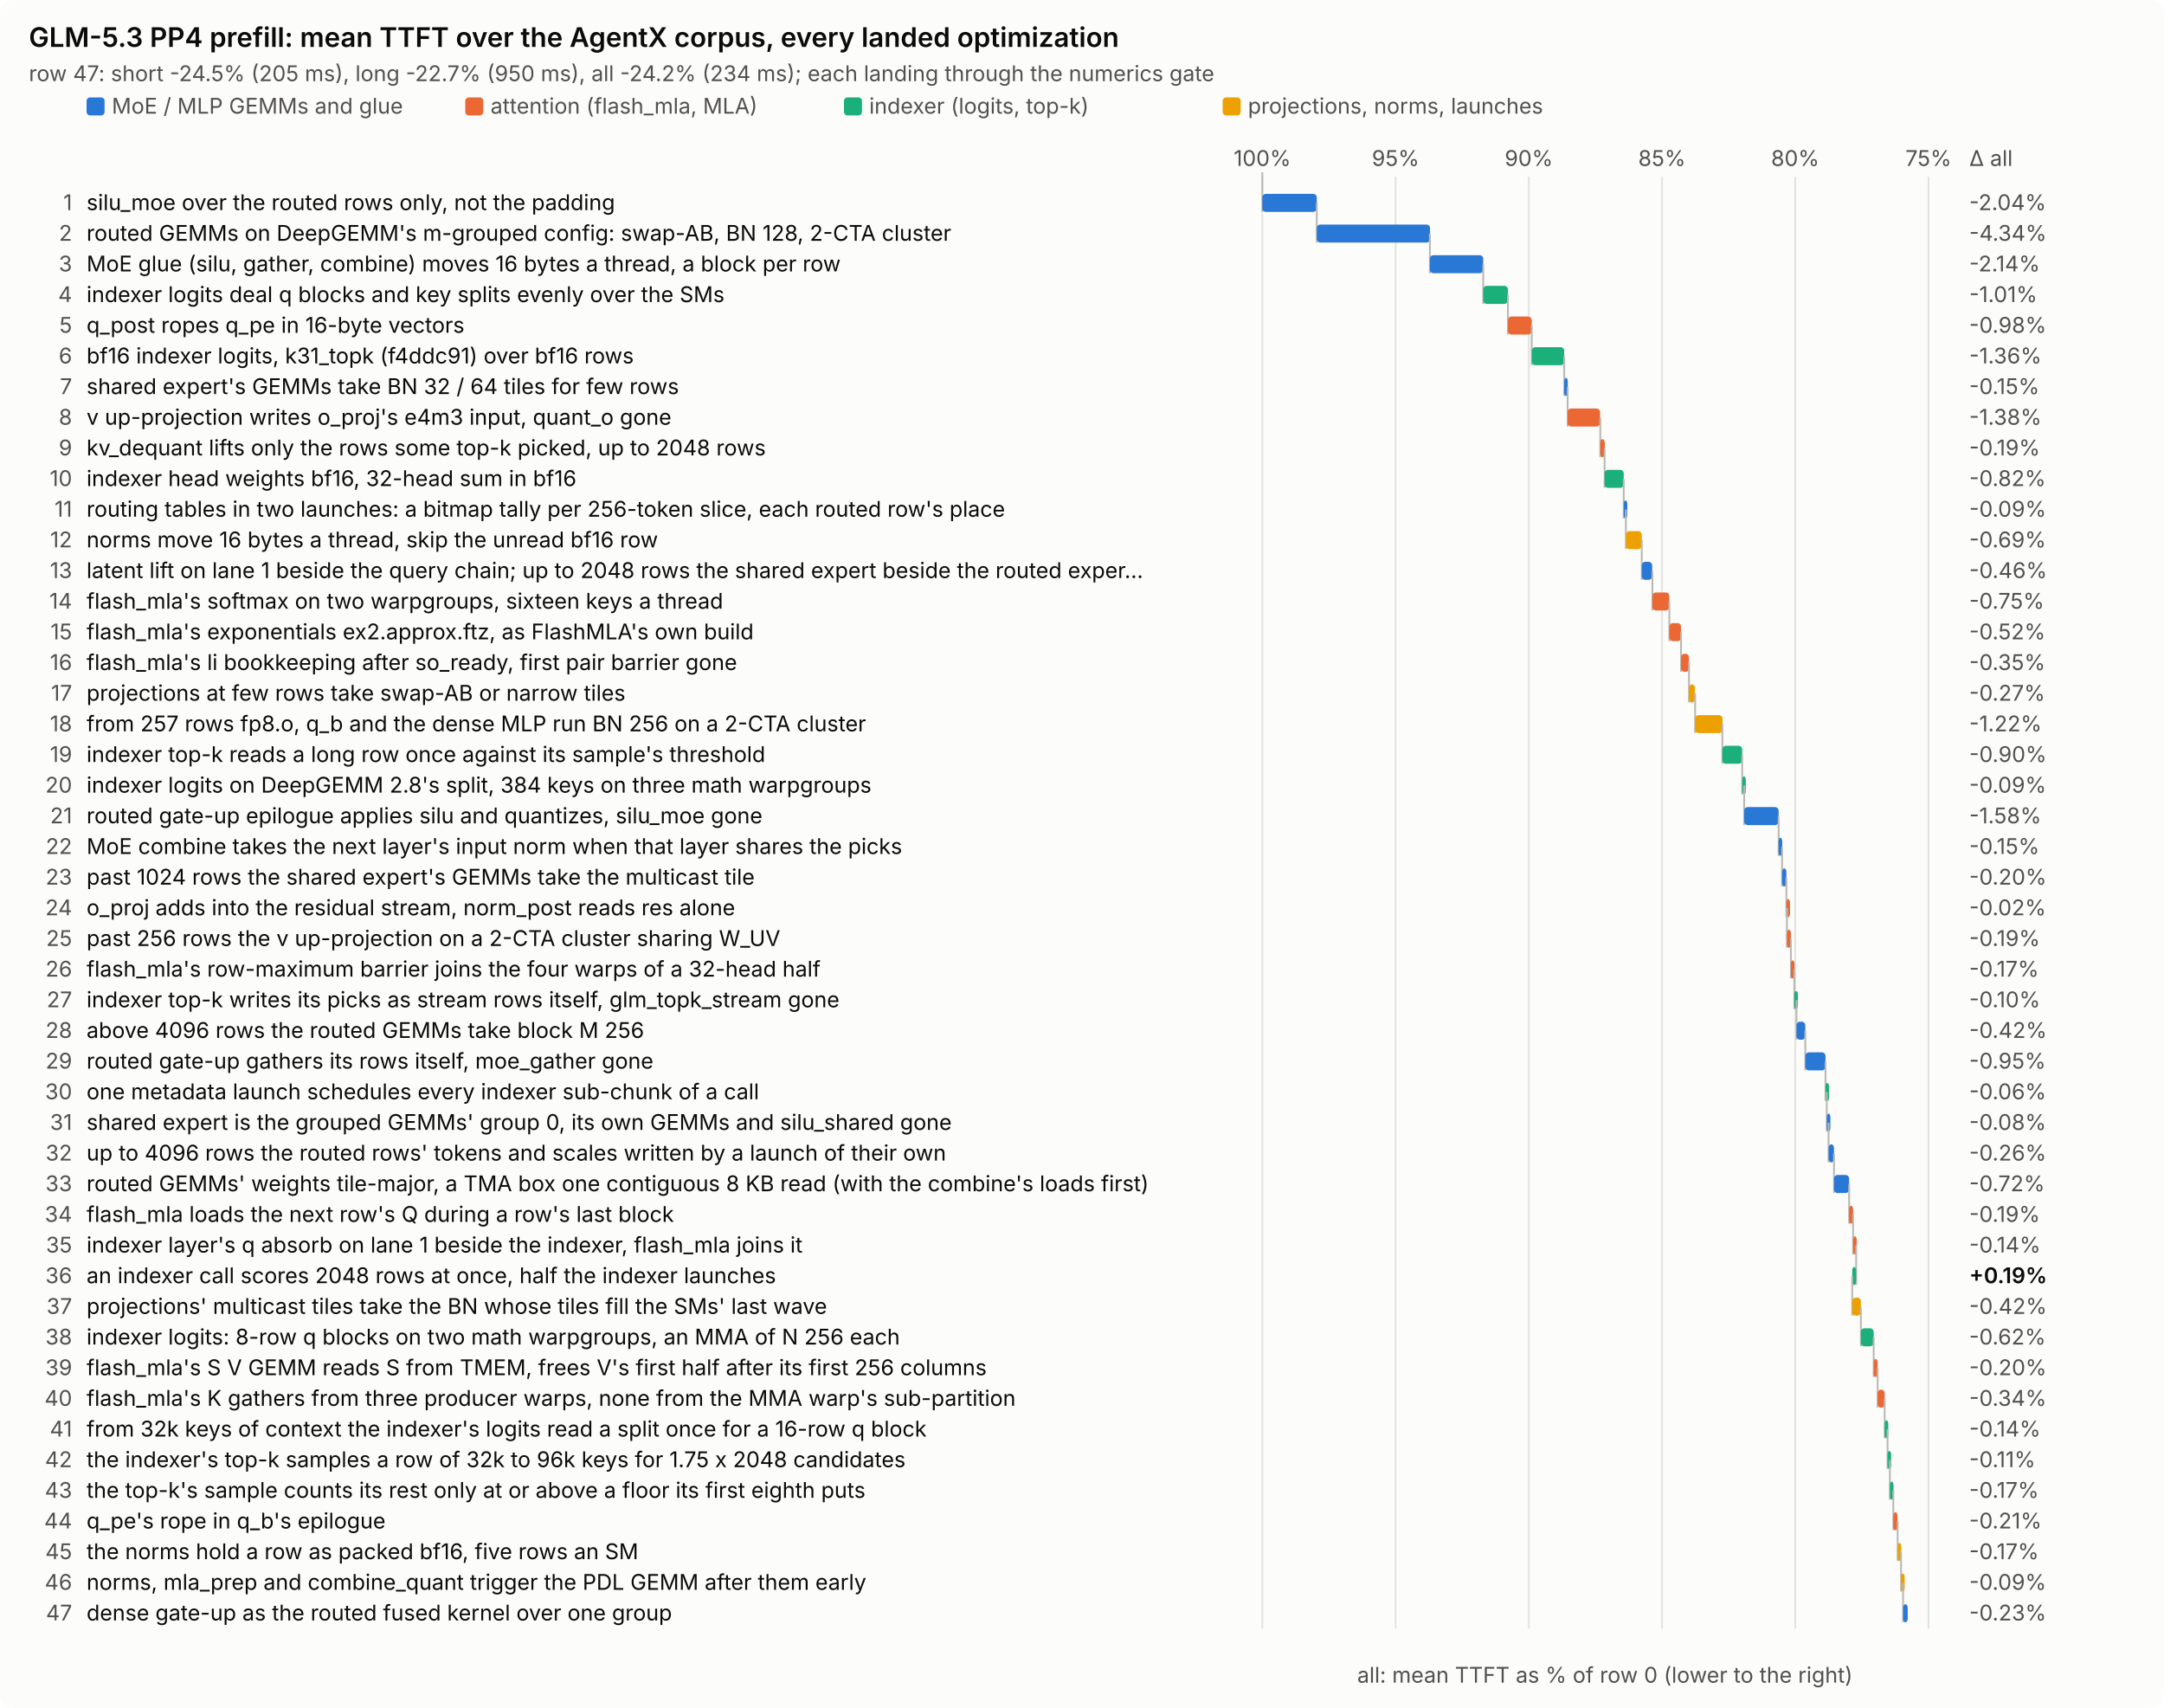
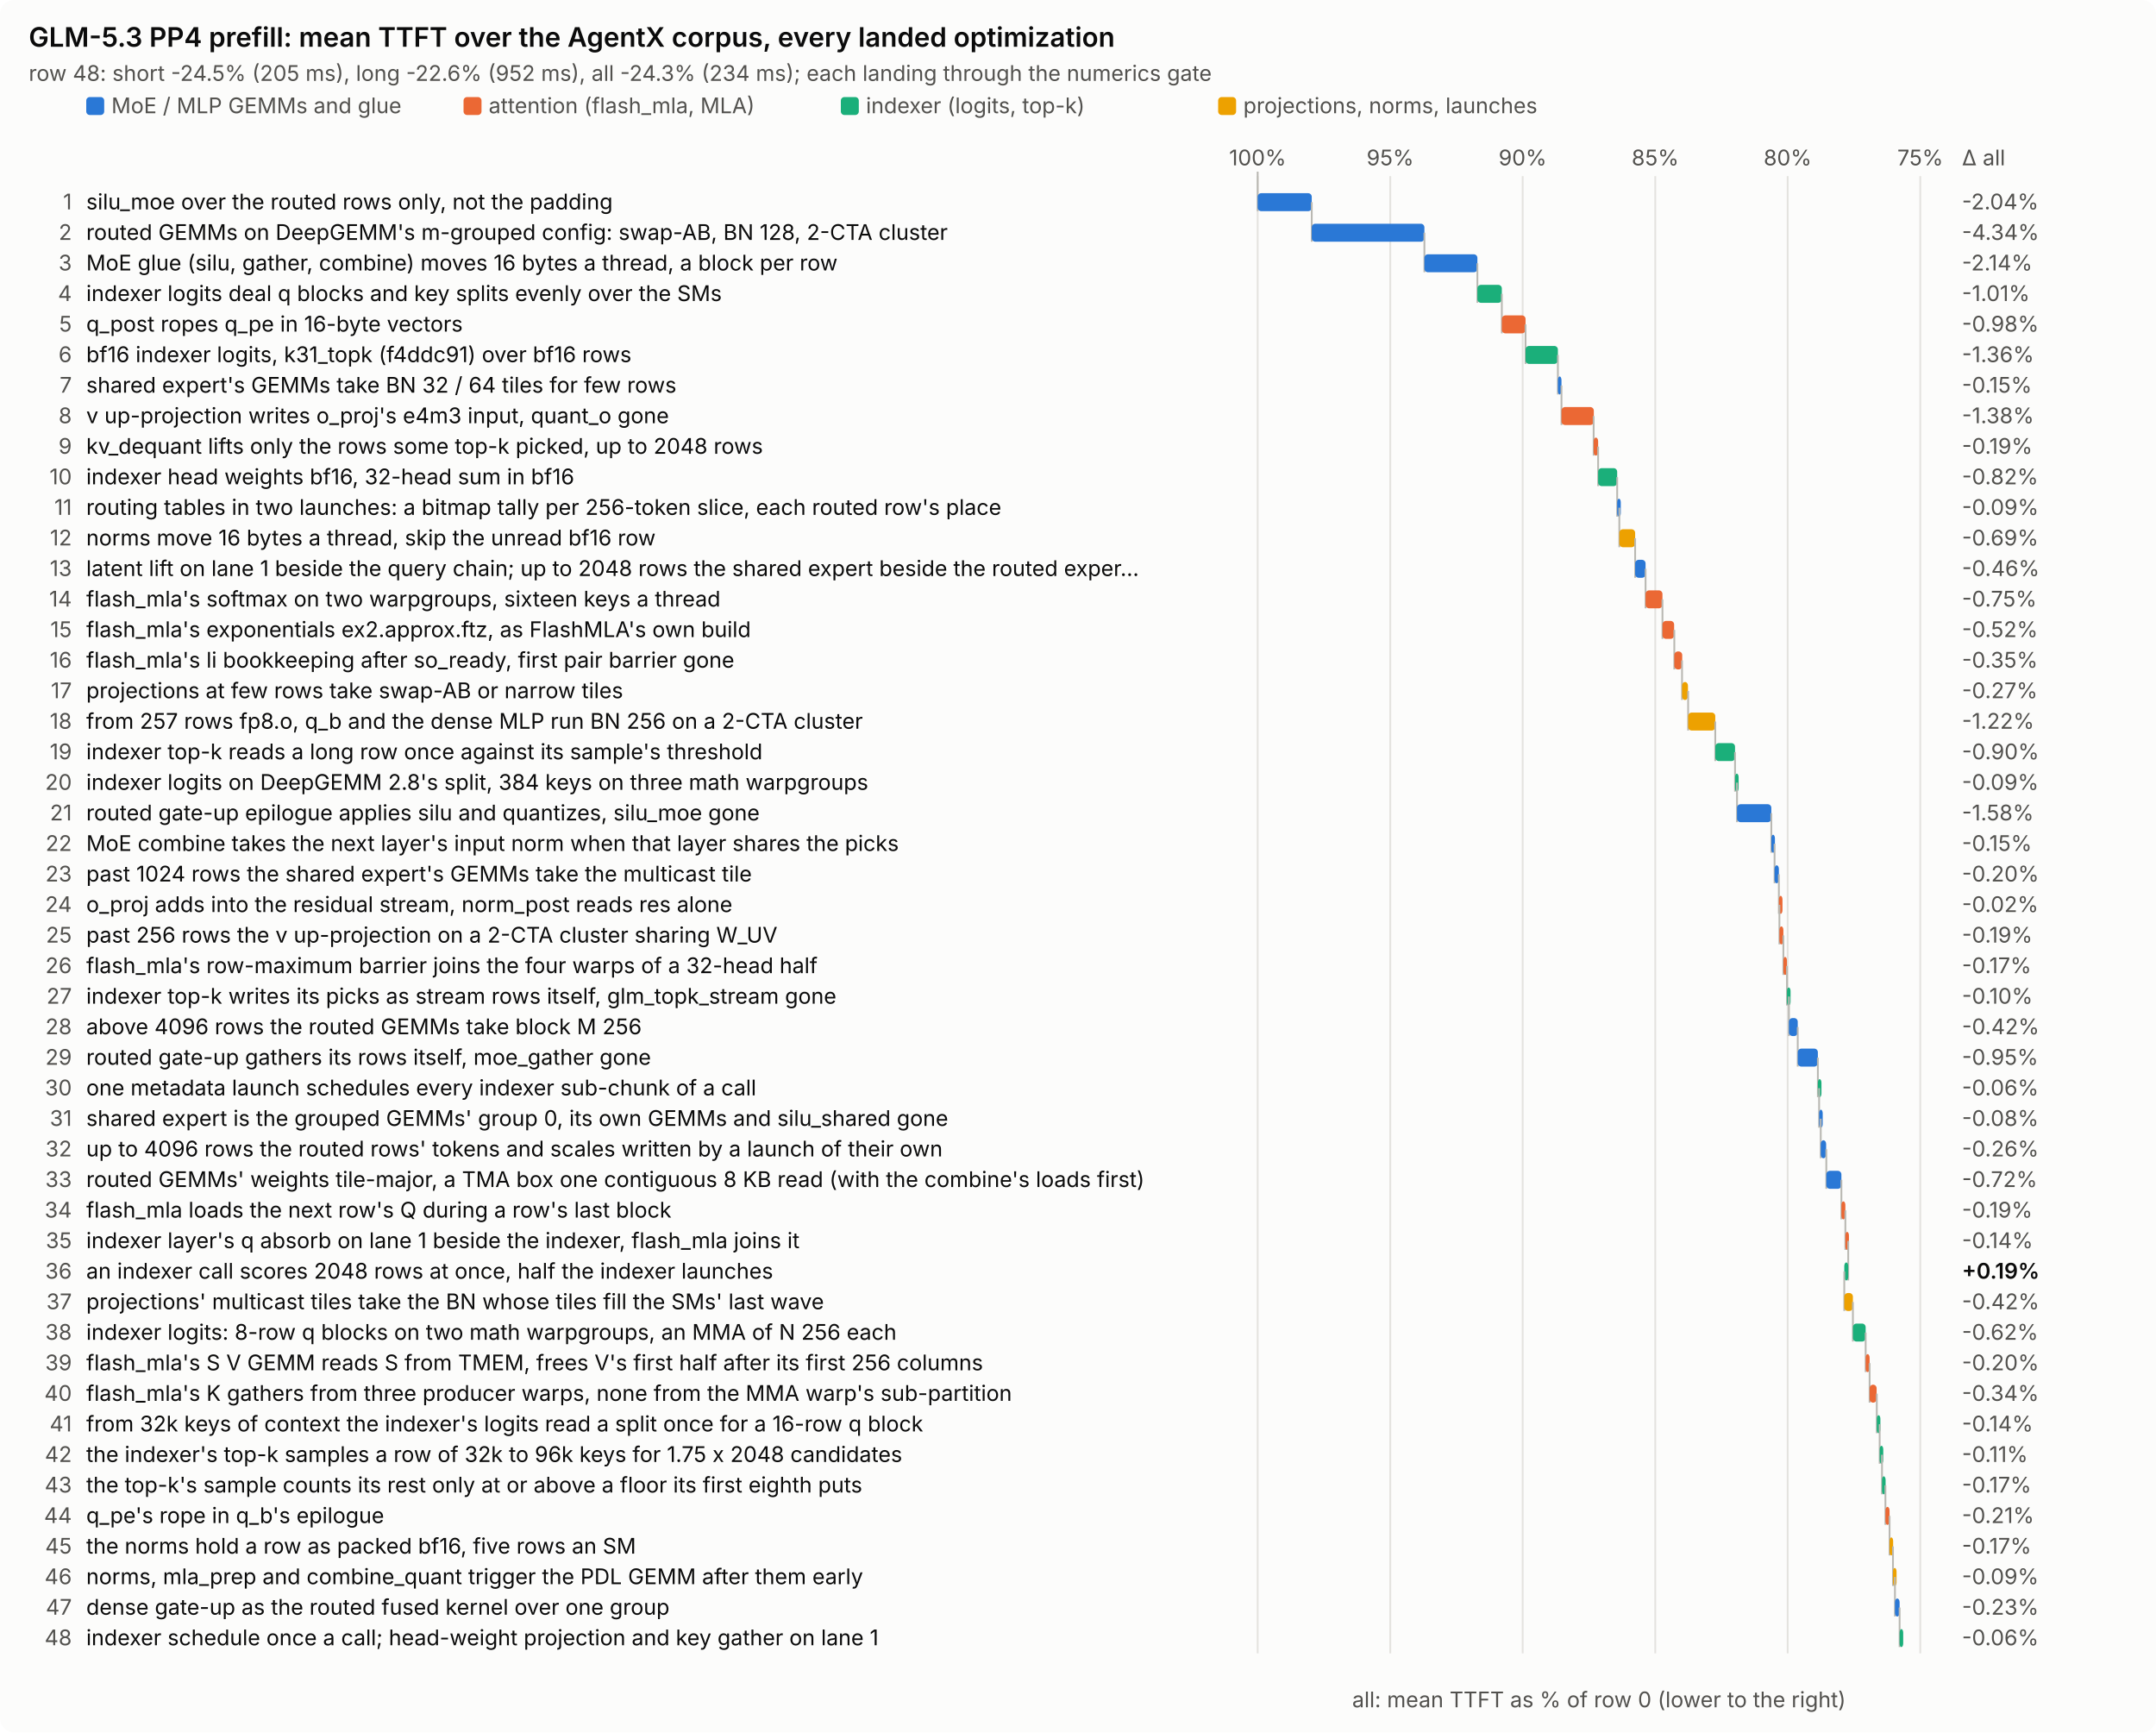
- <svg xmlns="http://www.w3.org/2000/svg" viewBox="0 0 1200 947" width="1200" height="947" role="img" aria-label="GLM-5.3 PP4 prefill: mean TTFT over the AgentX corpus, every landed optimization">
+ <svg xmlns="http://www.w3.org/2000/svg" viewBox="0 0 1200 964" width="1200" height="964" role="img" aria-label="GLM-5.3 PP4 prefill: mean TTFT over the AgentX corpus, every landed optimization">
  <style>
svg{font:12px system-ui,-apple-system,"Segoe UI",sans-serif}
.bg{fill:#fcfcfb}.grid{stroke:#e4e3df}.link{stroke:#b9b8b2;stroke-width:1}
.tick,.num,.sub{fill:#52514e}.lab,.ttl{fill:#0b0b0b}.up{fill:#0b0b0b;font-weight:600}
.ttl{font-size:15px;font-weight:600}.num{font-variant-numeric:tabular-nums}.f0{fill:#2a78d6}.f1{fill:#eb6834}.f2{fill:#1baf7a}.f3{fill:#eda100}
@media (prefers-color-scheme:dark){.bg{fill:#1a1a19}.grid{stroke:#3a3936}.link{stroke:#6b6a64}
.tick,.num,.sub{fill:#c3c2b7}.lab,.ttl,.up{fill:#f0efec}.f0{fill:#3987e5}.f1{fill:#d95926}.f2{fill:#199e70}.f3{fill:#c98500}}
</style>
-   <rect class="bg" width="1200" height="947" rx="8" />
+   <rect class="bg" width="1200" height="964" rx="8" />
  <text class="ttl" x="16" y="26">GLM-5.3 PP4 prefill: mean TTFT over the AgentX corpus, every landed optimization</text>
-   <text class="sub" x="16" y="45">row 47: short -24.5% (205 ms), long -22.7% (950 ms), all -24.2% (234 ms); each landing through the numerics gate</text>
+   <text class="sub" x="16" y="45">row 48: short -24.5% (205 ms), long -22.6% (952 ms), all -24.3% (234 ms); each landing through the numerics gate</text>
  <rect class="f0" x="48" y="54" width="10" height="10" rx="2" />
  <text class="tick" x="62" y="63">MoE / MLP GEMMs and glue</text>
  <rect class="f1" x="258" y="54" width="10" height="10" rx="2" />
  <text class="tick" x="272" y="63">attention (flash_mla, MLA)</text>
  <rect class="f2" x="468" y="54" width="10" height="10" rx="2" />
  <text class="tick" x="482" y="63">indexer (logits, top-k)</text>
  <rect class="f3" x="678" y="54" width="10" height="10" rx="2" />
  <text class="tick" x="692" y="63">projections, norms, launches</text>
-   <line class="grid" x1="1069.4" x2="1069.4" y1="98" y2="903" />
-   <text class="tick" x="1069.4" y="92" text-anchor="middle">75%</text>
-   <line class="grid" x1="995.5" x2="995.5" y1="98" y2="903" />
-   <text class="tick" x="995.5" y="92" text-anchor="middle">80%</text>
-   <line class="grid" x1="921.6" x2="921.6" y1="98" y2="903" />
-   <text class="tick" x="921.6" y="92" text-anchor="middle">85%</text>
-   <line class="grid" x1="847.8" x2="847.8" y1="98" y2="903" />
-   <text class="tick" x="847.8" y="92" text-anchor="middle">90%</text>
-   <line class="grid" x1="773.9" x2="773.9" y1="98" y2="903" />
-   <text class="tick" x="773.9" y="92" text-anchor="middle">95%</text>
-   <line class="grid" x1="700.0" x2="700.0" y1="98" y2="903" />
+   <line class="grid" x1="1068.8" x2="1068.8" y1="98" y2="920" />
+   <text class="tick" x="1068.8" y="92" text-anchor="middle">75%</text>
+   <line class="grid" x1="995.0" x2="995.0" y1="98" y2="920" />
+   <text class="tick" x="995.0" y="92" text-anchor="middle">80%</text>
+   <line class="grid" x1="921.3" x2="921.3" y1="98" y2="920" />
+   <text class="tick" x="921.3" y="92" text-anchor="middle">85%</text>
+   <line class="grid" x1="847.5" x2="847.5" y1="98" y2="920" />
+   <text class="tick" x="847.5" y="92" text-anchor="middle">90%</text>
+   <line class="grid" x1="773.8" x2="773.8" y1="98" y2="920" />
+   <text class="tick" x="773.8" y="92" text-anchor="middle">95%</text>
+   <line class="grid" x1="700.0" x2="700.0" y1="98" y2="920" />
  <text class="tick" x="700.0" y="92" text-anchor="middle">100%</text>
  <g>
    <text class="num" x="40" y="116.5" text-anchor="end">1</text>
    <text class="lab" x="48" y="116.5">silu_moe over the routed rows only, not the padding</text>
    <line class="link" x1="700.0" x2="700.0" y1="95.5" y2="117.5" />
-     <rect class="f0" x="700.0" y="107.5" width="30.2" height="10" rx="2" />
+     <rect class="f0" x="700.0" y="107.5" width="30.1" height="10" rx="2" />
    <text class="num" x="1092" y="116.5">-2.04%</text>
  </g>
  <g>
    <text class="num" x="40" y="133.5" text-anchor="end">2</text>
    <text class="lab" x="48" y="133.5">routed GEMMs on DeepGEMM's m-grouped config: swap-AB, BN 128, 2-CTA cluster</text>
-     <line class="link" x1="730.2" x2="730.2" y1="112.5" y2="134.5" />
-     <rect class="f0" x="730.2" y="124.5" width="62.8" height="10" rx="2" />
+     <line class="link" x1="730.1" x2="730.1" y1="112.5" y2="134.5" />
+     <rect class="f0" x="730.1" y="124.5" width="62.7" height="10" rx="2" />
    <text class="num" x="1092" y="133.5">-4.34%</text>
  </g>
  <g>
    <text class="num" x="40" y="150.5" text-anchor="end">3</text>
    <text class="lab" x="48" y="150.5">MoE glue (silu, gather, combine) moves 16 bytes a thread, a block per row</text>
-     <line class="link" x1="792.9" x2="792.9" y1="129.5" y2="151.5" />
-     <rect class="f0" x="792.9" y="141.5" width="29.6" height="10" rx="2" />
+     <line class="link" x1="792.8" x2="792.8" y1="129.5" y2="151.5" />
+     <rect class="f0" x="792.8" y="141.5" width="29.5" height="10" rx="2" />
    <text class="num" x="1092" y="150.5">-2.14%</text>
  </g>
  <g>
    <text class="num" x="40" y="167.5" text-anchor="end">4</text>
    <text class="lab" x="48" y="167.5">indexer logits deal q blocks and key splits evenly over the SMs</text>
-     <line class="link" x1="822.5" x2="822.5" y1="146.5" y2="168.5" />
-     <rect class="f2" x="822.5" y="158.5" width="13.7" height="10" rx="2" />
+     <line class="link" x1="822.3" x2="822.3" y1="146.5" y2="168.5" />
+     <rect class="f2" x="822.3" y="158.5" width="13.6" height="10" rx="2" />
    <text class="num" x="1092" y="167.5">-1.01%</text>
  </g>
  <g>
    <text class="num" x="40" y="184.5" text-anchor="end">5</text>
    <text class="lab" x="48" y="184.5">q_post ropes q_pe in 16-byte vectors</text>
-     <line class="link" x1="836.2" x2="836.2" y1="163.5" y2="185.5" />
-     <rect class="f1" x="836.2" y="175.5" width="13.2" height="10" rx="2" />
+     <line class="link" x1="835.9" x2="835.9" y1="163.5" y2="185.5" />
+     <rect class="f1" x="835.9" y="175.5" width="13.2" height="10" rx="2" />
    <text class="num" x="1092" y="184.5">-0.98%</text>
  </g>
  <g>
    <text class="num" x="40" y="201.5" text-anchor="end">6</text>
    <text class="lab" x="48" y="201.5">bf16 indexer logits, k31_topk (f4ddc91) over bf16 rows</text>
-     <line class="link" x1="849.4" x2="849.4" y1="180.5" y2="202.5" />
-     <rect class="f2" x="849.4" y="192.5" width="18.0" height="10" rx="2" />
+     <line class="link" x1="849.1" x2="849.1" y1="180.5" y2="202.5" />
+     <rect class="f2" x="849.1" y="192.5" width="18.0" height="10" rx="2" />
    <text class="num" x="1092" y="201.5">-1.36%</text>
  </g>
  <g>
    <text class="num" x="40" y="218.5" text-anchor="end">7</text>
    <text class="lab" x="48" y="218.5">shared expert's GEMMs take BN 32 / 64 tiles for few rows</text>
-     <line class="link" x1="867.4" x2="867.4" y1="197.5" y2="219.5" />
-     <rect class="f0" x="867.4" y="209.5" width="2.0" height="10" rx="2" />
+     <line class="link" x1="867.1" x2="867.1" y1="197.5" y2="219.5" />
+     <rect class="f0" x="867.1" y="209.5" width="2.0" height="10" rx="2" />
    <text class="num" x="1092" y="218.5">-0.15%</text>
  </g>
  <g>
    <text class="num" x="40" y="235.5" text-anchor="end">8</text>
    <text class="lab" x="48" y="235.5">v up-projection writes o_proj's e4m3 input, quant_o gone</text>
-     <line class="link" x1="869.3" x2="869.3" y1="214.5" y2="236.5" />
-     <rect class="f1" x="869.3" y="226.5" width="18.0" height="10" rx="2" />
+     <line class="link" x1="869.1" x2="869.1" y1="214.5" y2="236.5" />
+     <rect class="f1" x="869.1" y="226.5" width="18.0" height="10" rx="2" />
    <text class="num" x="1092" y="235.5">-1.38%</text>
  </g>
  <g>
    <text class="num" x="40" y="252.5" text-anchor="end">9</text>
    <text class="lab" x="48" y="252.5">kv_dequant lifts only the rows some top-k picked, up to 2048 rows</text>
-     <line class="link" x1="887.4" x2="887.4" y1="231.5" y2="253.5" />
-     <rect class="f1" x="887.4" y="243.5" width="2.5" height="10" rx="2" />
+     <line class="link" x1="887.0" x2="887.0" y1="231.5" y2="253.5" />
+     <rect class="f1" x="887.0" y="243.5" width="2.5" height="10" rx="2" />
    <text class="num" x="1092" y="252.5">-0.19%</text>
  </g>
  <g>
    <text class="num" x="40" y="269.5" text-anchor="end">10</text>
    <text class="lab" x="48" y="269.5">indexer head weights bf16, 32-head sum in bf16</text>
-     <line class="link" x1="889.8" x2="889.8" y1="248.5" y2="270.5" />
-     <rect class="f2" x="889.8" y="260.5" width="10.6" height="10" rx="2" />
+     <line class="link" x1="889.5" x2="889.5" y1="248.5" y2="270.5" />
+     <rect class="f2" x="889.5" y="260.5" width="10.6" height="10" rx="2" />
    <text class="num" x="1092" y="269.5">-0.82%</text>
  </g>
  <g>
    <text class="num" x="40" y="286.5" text-anchor="end">11</text>
    <text class="lab" x="48" y="286.5">routing tables in two launches: a bitmap tally per 256-token slice, each routed row's place</text>
-     <line class="link" x1="900.4" x2="900.4" y1="265.5" y2="287.5" />
-     <rect class="f0" x="900.4" y="277.5" width="2.0" height="10" rx="2" />
+     <line class="link" x1="900.1" x2="900.1" y1="265.5" y2="287.5" />
+     <rect class="f0" x="900.1" y="277.5" width="2.0" height="10" rx="2" />
    <text class="num" x="1092" y="286.5">-0.09%</text>
  </g>
  <g>
    <text class="num" x="40" y="303.5" text-anchor="end">12</text>
    <text class="lab" x="48" y="303.5">norms move 16 bytes a thread, skip the unread bf16 row</text>
-     <line class="link" x1="901.6" x2="901.6" y1="282.5" y2="304.5" />
-     <rect class="f3" x="901.6" y="294.5" width="8.8" height="10" rx="2" />
+     <line class="link" x1="901.3" x2="901.3" y1="282.5" y2="304.5" />
+     <rect class="f3" x="901.3" y="294.5" width="8.8" height="10" rx="2" />
    <text class="num" x="1092" y="303.5">-0.69%</text>
  </g>
  <g>
    <text class="num" x="40" y="320.5" text-anchor="end">13</text>
    <text class="lab" x="48" y="320.5">latent lift on lane 1 beside the query chain; up to 2048 rows the shared expert beside the routed exper…</text>
-     <line class="link" x1="910.4" x2="910.4" y1="299.5" y2="321.5" />
-     <rect class="f0" x="910.4" y="311.5" width="5.8" height="10" rx="2" />
+     <line class="link" x1="910.1" x2="910.1" y1="299.5" y2="321.5" />
+     <rect class="f0" x="910.1" y="311.5" width="5.8" height="10" rx="2" />
    <text class="num" x="1092" y="320.5">-0.46%</text>
  </g>
  <g>
    <text class="num" x="40" y="337.5" text-anchor="end">14</text>
    <text class="lab" x="48" y="337.5">flash_mla's softmax on two warpgroups, sixteen keys a thread</text>
-     <line class="link" x1="916.3" x2="916.3" y1="316.5" y2="338.5" />
-     <rect class="f1" x="916.3" y="328.5" width="9.4" height="10" rx="2" />
+     <line class="link" x1="915.9" x2="915.9" y1="316.5" y2="338.5" />
+     <rect class="f1" x="915.9" y="328.5" width="9.4" height="10" rx="2" />
    <text class="num" x="1092" y="337.5">-0.75%</text>
  </g>
  <g>
    <text class="num" x="40" y="354.5" text-anchor="end">15</text>
    <text class="lab" x="48" y="354.5">flash_mla's exponentials ex2.approx.ftz, as FlashMLA's own build</text>
-     <line class="link" x1="925.7" x2="925.7" y1="333.5" y2="355.5" />
-     <rect class="f1" x="925.7" y="345.5" width="6.5" height="10" rx="2" />
+     <line class="link" x1="925.3" x2="925.3" y1="333.5" y2="355.5" />
+     <rect class="f1" x="925.3" y="345.5" width="6.5" height="10" rx="2" />
    <text class="num" x="1092" y="354.5">-0.52%</text>
  </g>
  <g>
    <text class="num" x="40" y="371.5" text-anchor="end">16</text>
    <text class="lab" x="48" y="371.5">flash_mla's li bookkeeping after so_ready, first pair barrier gone</text>
-     <line class="link" x1="932.2" x2="932.2" y1="350.5" y2="372.5" />
-     <rect class="f1" x="932.2" y="362.5" width="4.4" height="10" rx="2" />
+     <line class="link" x1="931.9" x2="931.9" y1="350.5" y2="372.5" />
+     <rect class="f1" x="931.9" y="362.5" width="4.4" height="10" rx="2" />
    <text class="num" x="1092" y="371.5">-0.35%</text>
  </g>
  <g>
    <text class="num" x="40" y="388.5" text-anchor="end">17</text>
    <text class="lab" x="48" y="388.5">projections at few rows take swap-AB or narrow tiles</text>
-     <line class="link" x1="936.6" x2="936.6" y1="367.5" y2="389.5" />
-     <rect class="f3" x="936.6" y="379.5" width="3.3" height="10" rx="2" />
+     <line class="link" x1="936.2" x2="936.2" y1="367.5" y2="389.5" />
+     <rect class="f3" x="936.2" y="379.5" width="3.3" height="10" rx="2" />
    <text class="num" x="1092" y="388.5">-0.27%</text>
  </g>
  <g>
    <text class="num" x="40" y="405.5" text-anchor="end">18</text>
    <text class="lab" x="48" y="405.5">from 257 rows fp8.o, q_b and the dense MLP run BN 256 on a 2-CTA cluster</text>
-     <line class="link" x1="940.0" x2="940.0" y1="384.5" y2="406.5" />
-     <rect class="f3" x="940.0" y="396.5" width="15.2" height="10" rx="2" />
+     <line class="link" x1="939.6" x2="939.6" y1="384.5" y2="406.5" />
+     <rect class="f3" x="939.6" y="396.5" width="15.1" height="10" rx="2" />
    <text class="num" x="1092" y="405.5">-1.22%</text>
  </g>
  <g>
    <text class="num" x="40" y="422.5" text-anchor="end">19</text>
    <text class="lab" x="48" y="422.5">indexer top-k reads a long row once against its sample's threshold</text>
-     <line class="link" x1="955.1" x2="955.1" y1="401.5" y2="423.5" />
-     <rect class="f2" x="955.1" y="413.5" width="11.0" height="10" rx="2" />
+     <line class="link" x1="954.7" x2="954.7" y1="401.5" y2="423.5" />
+     <rect class="f2" x="954.7" y="413.5" width="11.0" height="10" rx="2" />
    <text class="num" x="1092" y="422.5">-0.90%</text>
  </g>
  <g>
    <text class="num" x="40" y="439.5" text-anchor="end">20</text>
    <text class="lab" x="48" y="439.5">indexer logits on DeepGEMM 2.8's split, 384 keys on three math warpgroups</text>
-     <line class="link" x1="966.1" x2="966.1" y1="418.5" y2="440.5" />
-     <rect class="f2" x="966.1" y="430.5" width="2.0" height="10" rx="2" />
+     <line class="link" x1="965.7" x2="965.7" y1="418.5" y2="440.5" />
+     <rect class="f2" x="965.7" y="430.5" width="2.0" height="10" rx="2" />
    <text class="num" x="1092" y="439.5">-0.09%</text>
  </g>
  <g>
    <text class="num" x="40" y="456.5" text-anchor="end">21</text>
    <text class="lab" x="48" y="456.5">routed gate-up epilogue applies silu and quantizes, silu_moe gone</text>
-     <line class="link" x1="967.2" x2="967.2" y1="435.5" y2="457.5" />
-     <rect class="f0" x="967.2" y="447.5" width="19.1" height="10" rx="2" />
+     <line class="link" x1="966.8" x2="966.8" y1="435.5" y2="457.5" />
+     <rect class="f0" x="966.8" y="447.5" width="19.1" height="10" rx="2" />
    <text class="num" x="1092" y="456.5">-1.58%</text>
  </g>
  <g>
    <text class="num" x="40" y="473.5" text-anchor="end">22</text>
    <text class="lab" x="48" y="473.5">MoE combine takes the next layer's input norm when that layer shares the picks</text>
-     <line class="link" x1="986.3" x2="986.3" y1="452.5" y2="474.5" />
-     <rect class="f0" x="986.3" y="464.5" width="2.0" height="10" rx="2" />
+     <line class="link" x1="985.9" x2="985.9" y1="452.5" y2="474.5" />
+     <rect class="f0" x="985.9" y="464.5" width="2.0" height="10" rx="2" />
    <text class="num" x="1092" y="473.5">-0.15%</text>
  </g>
  <g>
    <text class="num" x="40" y="490.5" text-anchor="end">23</text>
    <text class="lab" x="48" y="490.5">past 1024 rows the shared expert's GEMMs take the multicast tile</text>
-     <line class="link" x1="988.2" x2="988.2" y1="469.5" y2="491.5" />
-     <rect class="f0" x="988.2" y="481.5" width="2.4" height="10" rx="2" />
+     <line class="link" x1="987.7" x2="987.7" y1="469.5" y2="491.5" />
+     <rect class="f0" x="987.7" y="481.5" width="2.4" height="10" rx="2" />
    <text class="num" x="1092" y="490.5">-0.20%</text>
  </g>
  <g>
    <text class="num" x="40" y="507.5" text-anchor="end">24</text>
    <text class="lab" x="48" y="507.5">o_proj adds into the residual stream, norm_post reads res alone</text>
-     <line class="link" x1="990.6" x2="990.6" y1="486.5" y2="508.5" />
-     <rect class="f1" x="990.6" y="498.5" width="2.0" height="10" rx="2" />
+     <line class="link" x1="990.1" x2="990.1" y1="486.5" y2="508.5" />
+     <rect class="f1" x="990.1" y="498.5" width="2.0" height="10" rx="2" />
    <text class="num" x="1092" y="507.5">-0.02%</text>
  </g>
  <g>
    <text class="num" x="40" y="524.5" text-anchor="end">25</text>
    <text class="lab" x="48" y="524.5">past 256 rows the v up-projection on a 2-CTA cluster sharing W_UV</text>
-     <line class="link" x1="990.9" x2="990.9" y1="503.5" y2="525.5" />
-     <rect class="f1" x="990.9" y="515.5" width="2.2" height="10" rx="2" />
+     <line class="link" x1="990.4" x2="990.4" y1="503.5" y2="525.5" />
+     <rect class="f1" x="990.4" y="515.5" width="2.2" height="10" rx="2" />
    <text class="num" x="1092" y="524.5">-0.19%</text>
  </g>
  <g>
    <text class="num" x="40" y="541.5" text-anchor="end">26</text>
    <text class="lab" x="48" y="541.5">flash_mla's row-maximum barrier joins the four warps of a 32-head half</text>
-     <line class="link" x1="993.1" x2="993.1" y1="520.5" y2="542.5" />
-     <rect class="f1" x="993.1" y="532.5" width="2.0" height="10" rx="2" />
+     <line class="link" x1="992.6" x2="992.6" y1="520.5" y2="542.5" />
+     <rect class="f1" x="992.6" y="532.5" width="2.0" height="10" rx="2" />
    <text class="num" x="1092" y="541.5">-0.17%</text>
  </g>
  <g>
    <text class="num" x="40" y="558.5" text-anchor="end">27</text>
    <text class="lab" x="48" y="558.5">indexer top-k writes its picks as stream rows itself, glm_topk_stream gone</text>
-     <line class="link" x1="995.0" x2="995.0" y1="537.5" y2="559.5" />
-     <rect class="f2" x="995.0" y="549.5" width="2.0" height="10" rx="2" />
+     <line class="link" x1="994.6" x2="994.6" y1="537.5" y2="559.5" />
+     <rect class="f2" x="994.6" y="549.5" width="2.0" height="10" rx="2" />
    <text class="num" x="1092" y="558.5">-0.10%</text>
  </g>
  <g>
    <text class="num" x="40" y="575.5" text-anchor="end">28</text>
    <text class="lab" x="48" y="575.5">above 4096 rows the routed GEMMs take block M 256</text>
-     <line class="link" x1="996.2" x2="996.2" y1="554.5" y2="576.5" />
-     <rect class="f0" x="996.2" y="566.5" width="4.9" height="10" rx="2" />
+     <line class="link" x1="995.7" x2="995.7" y1="554.5" y2="576.5" />
+     <rect class="f0" x="995.7" y="566.5" width="4.9" height="10" rx="2" />
    <text class="num" x="1092" y="575.5">-0.42%</text>
  </g>
  <g>
    <text class="num" x="40" y="592.5" text-anchor="end">29</text>
    <text class="lab" x="48" y="592.5">routed gate-up gathers its rows itself, moe_gather gone</text>
-     <line class="link" x1="1001.1" x2="1001.1" y1="571.5" y2="593.5" />
-     <rect class="f0" x="1001.1" y="583.5" width="11.2" height="10" rx="2" />
+     <line class="link" x1="1000.6" x2="1000.6" y1="571.5" y2="593.5" />
+     <rect class="f0" x="1000.6" y="583.5" width="11.2" height="10" rx="2" />
    <text class="num" x="1092" y="592.5">-0.95%</text>
  </g>
  <g>
    <text class="num" x="40" y="609.5" text-anchor="end">30</text>
    <text class="lab" x="48" y="609.5">one metadata launch schedules every indexer sub-chunk of a call</text>
-     <line class="link" x1="1012.3" x2="1012.3" y1="588.5" y2="610.5" />
-     <rect class="f2" x="1012.3" y="600.5" width="2.0" height="10" rx="2" />
+     <line class="link" x1="1011.8" x2="1011.8" y1="588.5" y2="610.5" />
+     <rect class="f2" x="1011.8" y="600.5" width="2.0" height="10" rx="2" />
    <text class="num" x="1092" y="609.5">-0.06%</text>
  </g>
  <g>
    <text class="num" x="40" y="626.5" text-anchor="end">31</text>
    <text class="lab" x="48" y="626.5">shared expert is the grouped GEMMs' group 0, its own GEMMs and silu_shared gone</text>
-     <line class="link" x1="1013.0" x2="1013.0" y1="605.5" y2="627.5" />
-     <rect class="f0" x="1013.0" y="617.5" width="2.0" height="10" rx="2" />
+     <line class="link" x1="1012.5" x2="1012.5" y1="605.5" y2="627.5" />
+     <rect class="f0" x="1012.5" y="617.5" width="2.0" height="10" rx="2" />
    <text class="num" x="1092" y="626.5">-0.08%</text>
  </g>
  <g>
    <text class="num" x="40" y="643.5" text-anchor="end">32</text>
    <text class="lab" x="48" y="643.5">up to 4096 rows the routed rows' tokens and scales written by a launch of their own</text>
-     <line class="link" x1="1014.0" x2="1014.0" y1="622.5" y2="644.5" />
-     <rect class="f0" x="1014.0" y="634.5" width="3.0" height="10" rx="2" />
+     <line class="link" x1="1013.4" x2="1013.4" y1="622.5" y2="644.5" />
+     <rect class="f0" x="1013.4" y="634.5" width="3.0" height="10" rx="2" />
    <text class="num" x="1092" y="643.5">-0.26%</text>
  </g>
  <g>
    <text class="num" x="40" y="660.5" text-anchor="end">33</text>
    <text class="lab" x="48" y="660.5">routed GEMMs' weights tile-major, a TMA box one contiguous 8 KB read (with the combine's loads first)</text>
-     <line class="link" x1="1017.0" x2="1017.0" y1="639.5" y2="661.5" />
-     <rect class="f0" x="1017.0" y="651.5" width="8.4" height="10" rx="2" />
+     <line class="link" x1="1016.5" x2="1016.5" y1="639.5" y2="661.5" />
+     <rect class="f0" x="1016.5" y="651.5" width="8.4" height="10" rx="2" />
    <text class="num" x="1092" y="660.5">-0.72%</text>
  </g>
  <g>
    <text class="num" x="40" y="677.5" text-anchor="end">34</text>
    <text class="lab" x="48" y="677.5">flash_mla loads the next row's Q during a row's last block</text>
-     <line class="link" x1="1025.4" x2="1025.4" y1="656.5" y2="678.5" />
-     <rect class="f1" x="1025.4" y="668.5" width="2.2" height="10" rx="2" />
+     <line class="link" x1="1024.9" x2="1024.9" y1="656.5" y2="678.5" />
+     <rect class="f1" x="1024.9" y="668.5" width="2.2" height="10" rx="2" />
    <text class="num" x="1092" y="677.5">-0.19%</text>
  </g>
  <g>
    <text class="num" x="40" y="694.5" text-anchor="end">35</text>
    <text class="lab" x="48" y="694.5">indexer layer's q absorb on lane 1 beside the indexer, flash_mla joins it</text>
-     <line class="link" x1="1027.6" x2="1027.6" y1="673.5" y2="695.5" />
-     <rect class="f1" x="1027.6" y="685.5" width="2.0" height="10" rx="2" />
+     <line class="link" x1="1027.1" x2="1027.1" y1="673.5" y2="695.5" />
+     <rect class="f1" x="1027.1" y="685.5" width="2.0" height="10" rx="2" />
    <text class="num" x="1092" y="694.5">-0.14%</text>
  </g>
  <g>
    <text class="num" x="40" y="711.5" text-anchor="end">36</text>
    <text class="lab" x="48" y="711.5">an indexer call scores 2048 rows at once, half the indexer launches</text>
-     <line class="link" x1="1029.3" x2="1029.3" y1="690.5" y2="712.5" />
-     <rect class="f2" x="1027.1" y="702.5" width="2.2" height="10" rx="2" />
+     <line class="link" x1="1028.7" x2="1028.7" y1="690.5" y2="712.5" />
+     <rect class="f2" x="1026.5" y="702.5" width="2.2" height="10" rx="2" />
    <text class="up" x="1092" y="711.5">+0.19%</text>
  </g>
  <g>
    <text class="num" x="40" y="728.5" text-anchor="end">37</text>
    <text class="lab" x="48" y="728.5">projections' multicast tiles take the BN whose tiles fill the SMs' last wave</text>
-     <line class="link" x1="1027.1" x2="1027.1" y1="707.5" y2="729.5" />
-     <rect class="f3" x="1027.1" y="719.5" width="4.8" height="10" rx="2" />
+     <line class="link" x1="1026.5" x2="1026.5" y1="707.5" y2="729.5" />
+     <rect class="f3" x="1026.5" y="719.5" width="4.8" height="10" rx="2" />
    <text class="num" x="1092" y="728.5">-0.42%</text>
  </g>
  <g>
    <text class="num" x="40" y="745.5" text-anchor="end">38</text>
    <text class="lab" x="48" y="745.5">indexer logits: 8-row q blocks on two math warpgroups, an MMA of N 256 each</text>
-     <line class="link" x1="1031.9" x2="1031.9" y1="724.5" y2="746.5" />
-     <rect class="f2" x="1031.9" y="736.5" width="7.1" height="10" rx="2" />
+     <line class="link" x1="1031.3" x2="1031.3" y1="724.5" y2="746.5" />
+     <rect class="f2" x="1031.3" y="736.5" width="7.1" height="10" rx="2" />
    <text class="num" x="1092" y="745.5">-0.62%</text>
  </g>
  <g>
    <text class="num" x="40" y="762.5" text-anchor="end">39</text>
    <text class="lab" x="48" y="762.5">flash_mla's S V GEMM reads S from TMEM, frees V's first half after its first 256 columns</text>
-     <line class="link" x1="1039.0" x2="1039.0" y1="741.5" y2="763.5" />
-     <rect class="f1" x="1039.0" y="753.5" width="2.2" height="10" rx="2" />
+     <line class="link" x1="1038.4" x2="1038.4" y1="741.5" y2="763.5" />
+     <rect class="f1" x="1038.4" y="753.5" width="2.2" height="10" rx="2" />
    <text class="num" x="1092" y="762.5">-0.20%</text>
  </g>
  <g>
    <text class="num" x="40" y="779.5" text-anchor="end">40</text>
    <text class="lab" x="48" y="779.5">flash_mla's K gathers from three producer warps, none from the MMA warp's sub-partition</text>
-     <line class="link" x1="1041.2" x2="1041.2" y1="758.5" y2="780.5" />
-     <rect class="f1" x="1041.2" y="770.5" width="3.9" height="10" rx="2" />
+     <line class="link" x1="1040.6" x2="1040.6" y1="758.5" y2="780.5" />
+     <rect class="f1" x="1040.6" y="770.5" width="3.9" height="10" rx="2" />
    <text class="num" x="1092" y="779.5">-0.34%</text>
  </g>
  <g>
    <text class="num" x="40" y="796.5" text-anchor="end">41</text>
    <text class="lab" x="48" y="796.5">from 32k keys of context the indexer's logits read a split once for a 16-row q block</text>
-     <line class="link" x1="1045.1" x2="1045.1" y1="775.5" y2="797.5" />
-     <rect class="f2" x="1045.1" y="787.5" width="2.0" height="10" rx="2" />
+     <line class="link" x1="1044.6" x2="1044.6" y1="775.5" y2="797.5" />
+     <rect class="f2" x="1044.6" y="787.5" width="2.0" height="10" rx="2" />
    <text class="num" x="1092" y="796.5">-0.14%</text>
  </g>
  <g>
    <text class="num" x="40" y="813.5" text-anchor="end">42</text>
    <text class="lab" x="48" y="813.5">the indexer's top-k samples a row of 32k to 96k keys for 1.75 x 2048 candidates</text>
-     <line class="link" x1="1046.7" x2="1046.7" y1="792.5" y2="814.5" />
-     <rect class="f2" x="1046.7" y="804.5" width="2.0" height="10" rx="2" />
+     <line class="link" x1="1046.2" x2="1046.2" y1="792.5" y2="814.5" />
+     <rect class="f2" x="1046.2" y="804.5" width="2.0" height="10" rx="2" />
    <text class="num" x="1092" y="813.5">-0.11%</text>
  </g>
  <g>
    <text class="num" x="40" y="830.5" text-anchor="end">43</text>
    <text class="lab" x="48" y="830.5">the top-k's sample counts its rest only at or above a floor its first eighth puts</text>
-     <line class="link" x1="1048.0" x2="1048.0" y1="809.5" y2="831.5" />
-     <rect class="f2" x="1048.0" y="821.5" width="2.0" height="10" rx="2" />
+     <line class="link" x1="1047.5" x2="1047.5" y1="809.5" y2="831.5" />
+     <rect class="f2" x="1047.5" y="821.5" width="2.0" height="10" rx="2" />
    <text class="num" x="1092" y="830.5">-0.17%</text>
  </g>
  <g>
    <text class="num" x="40" y="847.5" text-anchor="end">44</text>
    <text class="lab" x="48" y="847.5">q_pe's rope in q_b's epilogue</text>
-     <line class="link" x1="1049.9" x2="1049.9" y1="826.5" y2="848.5" />
-     <rect class="f1" x="1049.9" y="838.5" width="2.3" height="10" rx="2" />
+     <line class="link" x1="1049.4" x2="1049.4" y1="826.5" y2="848.5" />
+     <rect class="f1" x="1049.4" y="838.5" width="2.3" height="10" rx="2" />
    <text class="num" x="1092" y="847.5">-0.21%</text>
  </g>
  <g>
    <text class="num" x="40" y="864.5" text-anchor="end">45</text>
    <text class="lab" x="48" y="864.5">the norms hold a row as packed bf16, five rows an SM</text>
-     <line class="link" x1="1052.3" x2="1052.3" y1="843.5" y2="865.5" />
-     <rect class="f3" x="1052.3" y="855.5" width="2.0" height="10" rx="2" />
+     <line class="link" x1="1051.7" x2="1051.7" y1="843.5" y2="865.5" />
+     <rect class="f3" x="1051.7" y="855.5" width="2.0" height="10" rx="2" />
    <text class="num" x="1092" y="864.5">-0.17%</text>
  </g>
  <g>
    <text class="num" x="40" y="881.5" text-anchor="end">46</text>
    <text class="lab" x="48" y="881.5">norms, mla_prep and combine_quant trigger the PDL GEMM after them early</text>
-     <line class="link" x1="1054.2" x2="1054.2" y1="860.5" y2="882.5" />
-     <rect class="f3" x="1054.2" y="872.5" width="2.0" height="10" rx="2" />
+     <line class="link" x1="1053.6" x2="1053.6" y1="860.5" y2="882.5" />
+     <rect class="f3" x="1053.6" y="872.5" width="2.0" height="10" rx="2" />
    <text class="num" x="1092" y="881.5">-0.09%</text>
  </g>
  <g>
    <text class="num" x="40" y="898.5" text-anchor="end">47</text>
    <text class="lab" x="48" y="898.5">dense gate-up as the routed fused kernel over one group</text>
-     <line class="link" x1="1055.3" x2="1055.3" y1="877.5" y2="899.5" />
-     <rect class="f0" x="1055.3" y="889.5" width="2.6" height="10" rx="2" />
+     <line class="link" x1="1054.7" x2="1054.7" y1="877.5" y2="899.5" />
+     <rect class="f0" x="1054.7" y="889.5" width="2.6" height="10" rx="2" />
    <text class="num" x="1092" y="898.5">-0.23%</text>
  </g>
-   <text class="tick" x="890" y="933" text-anchor="middle">all: mean TTFT as % of row 0 (lower to the right)</text>
+   <g>
+     <text class="num" x="40" y="915.5" text-anchor="end">48</text>
+     <text class="lab" x="48" y="915.5">indexer schedule once a call; head-weight projection and key gather on lane 1</text>
+     <line class="link" x1="1057.3" x2="1057.3" y1="894.5" y2="916.5" />
+     <rect class="f2" x="1057.3" y="906.5" width="2.0" height="10" rx="2" />
+     <text class="num" x="1092" y="915.5">-0.06%</text>
+   </g>
+   <text class="tick" x="890" y="950" text-anchor="middle">all: mean TTFT as % of row 0 (lower to the right)</text>
  <text class="tick" x="1092" y="92">Δ all</text>
</svg>
